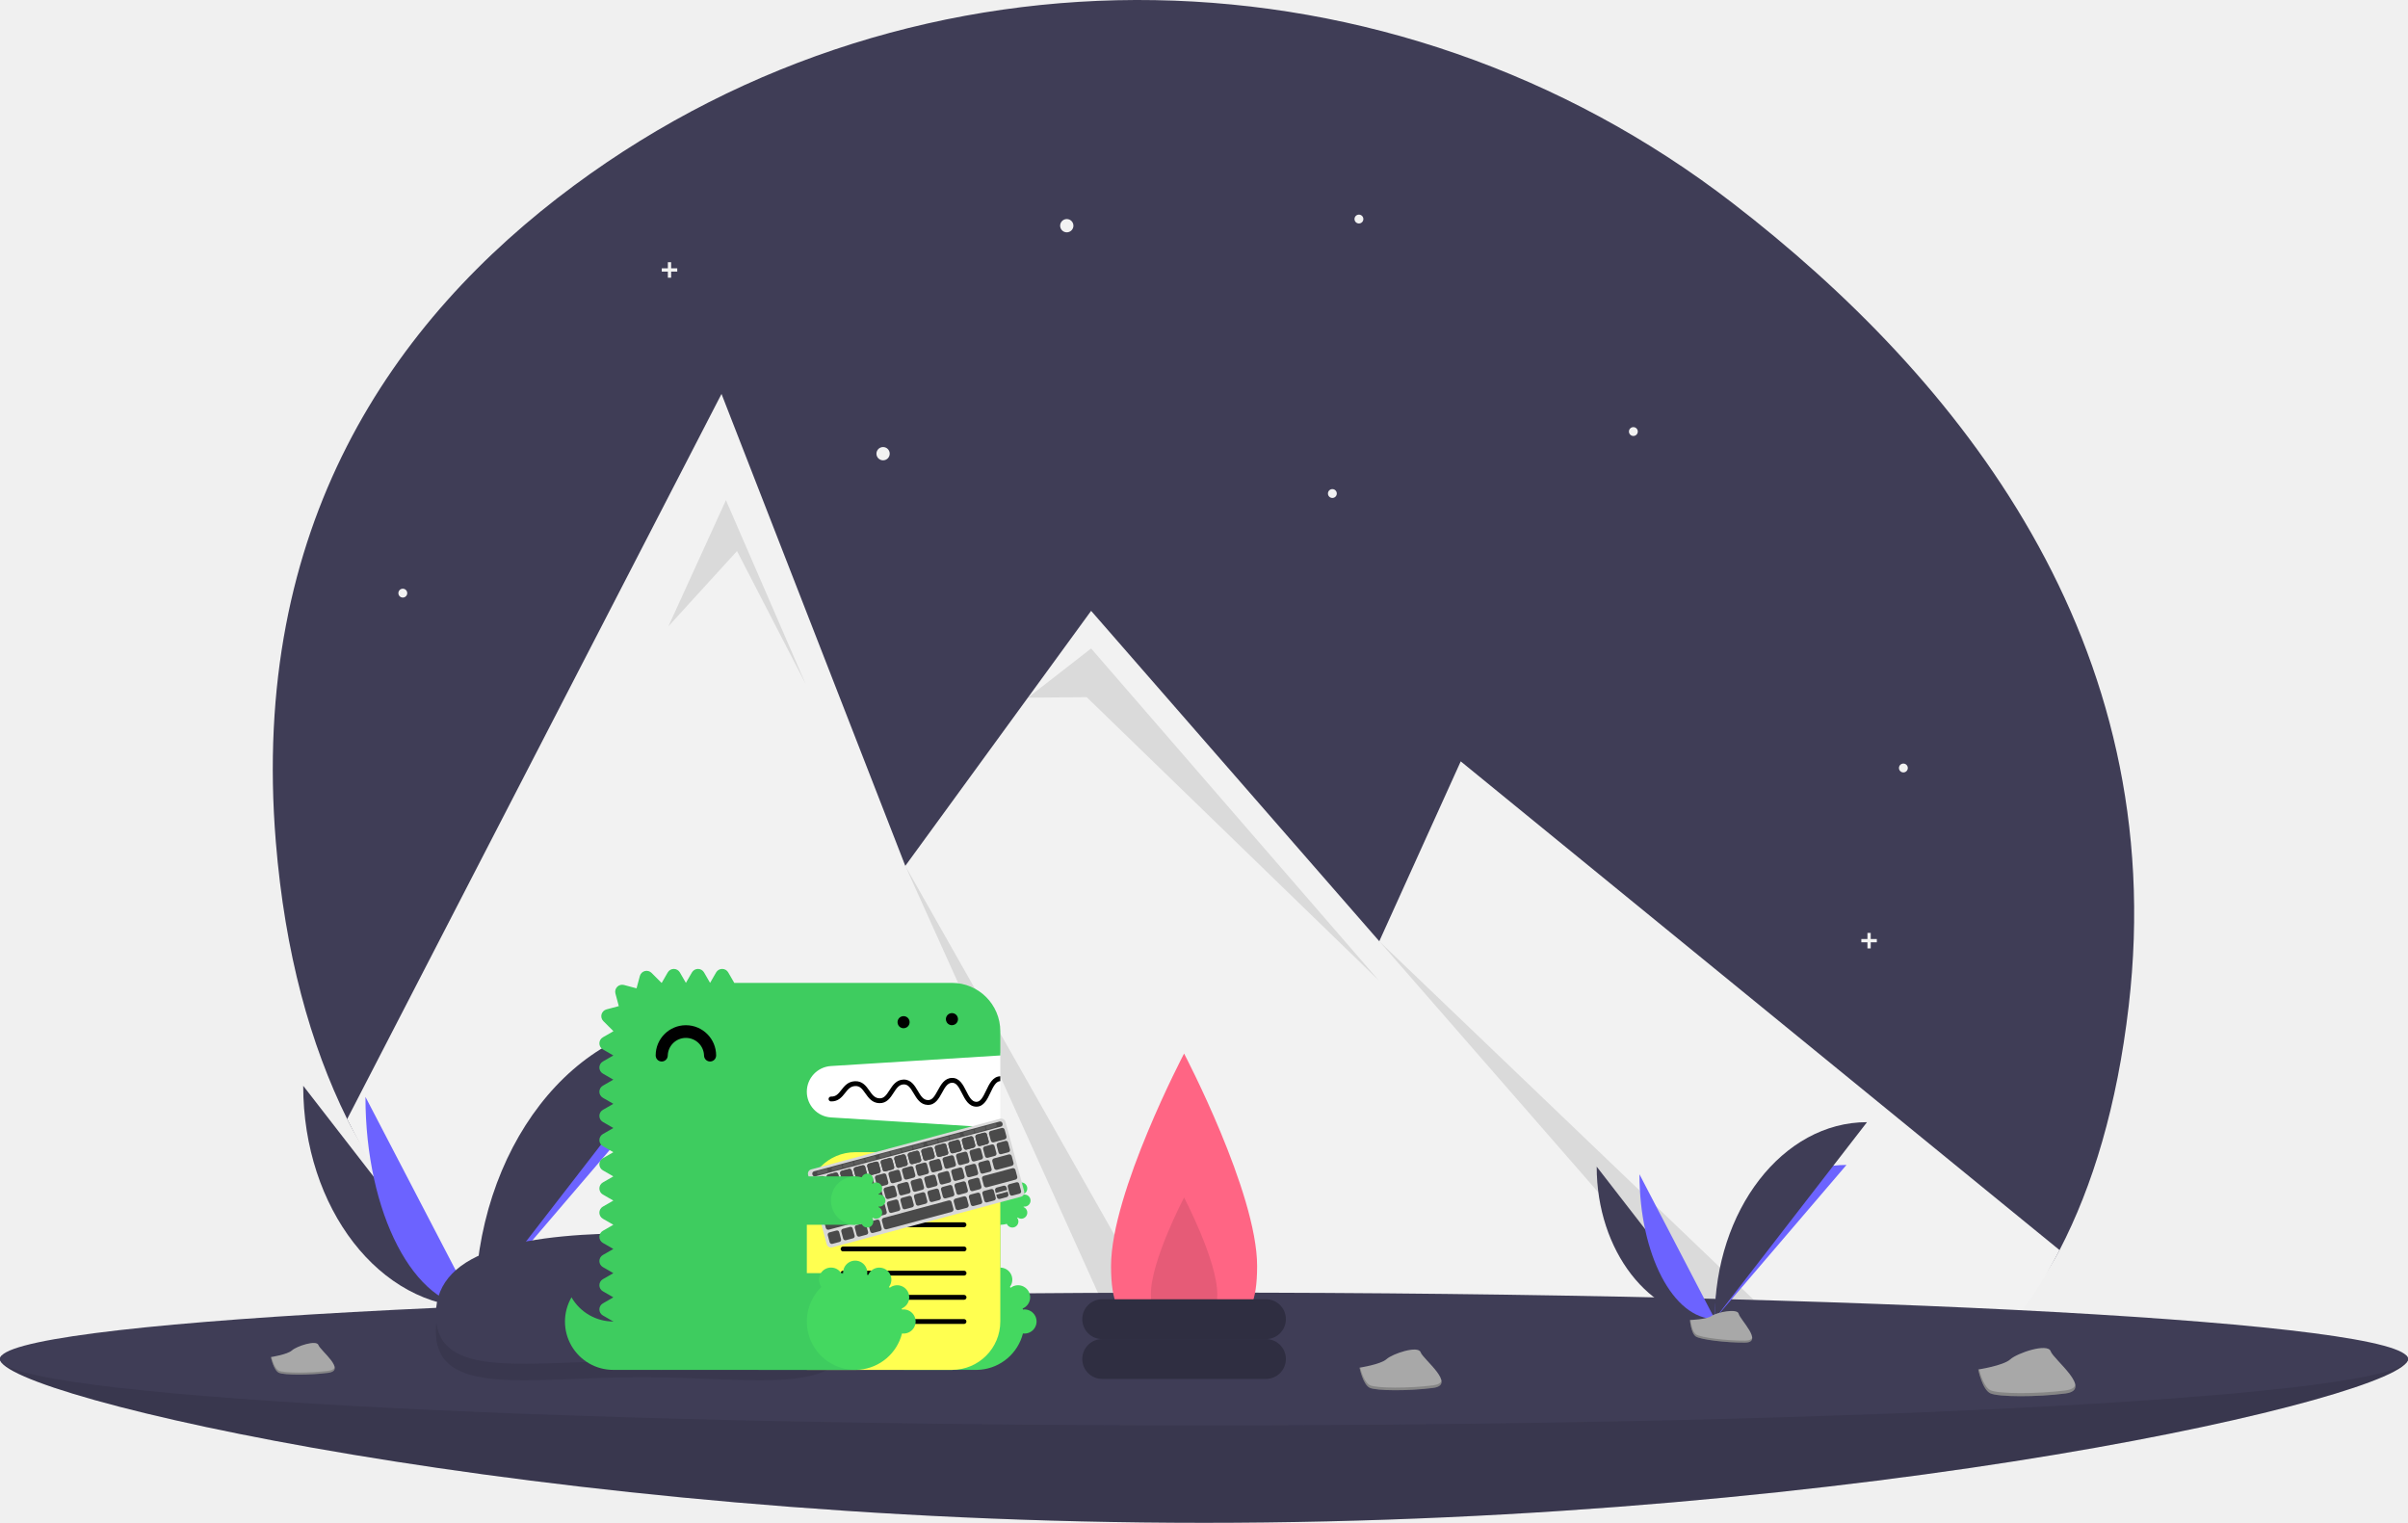
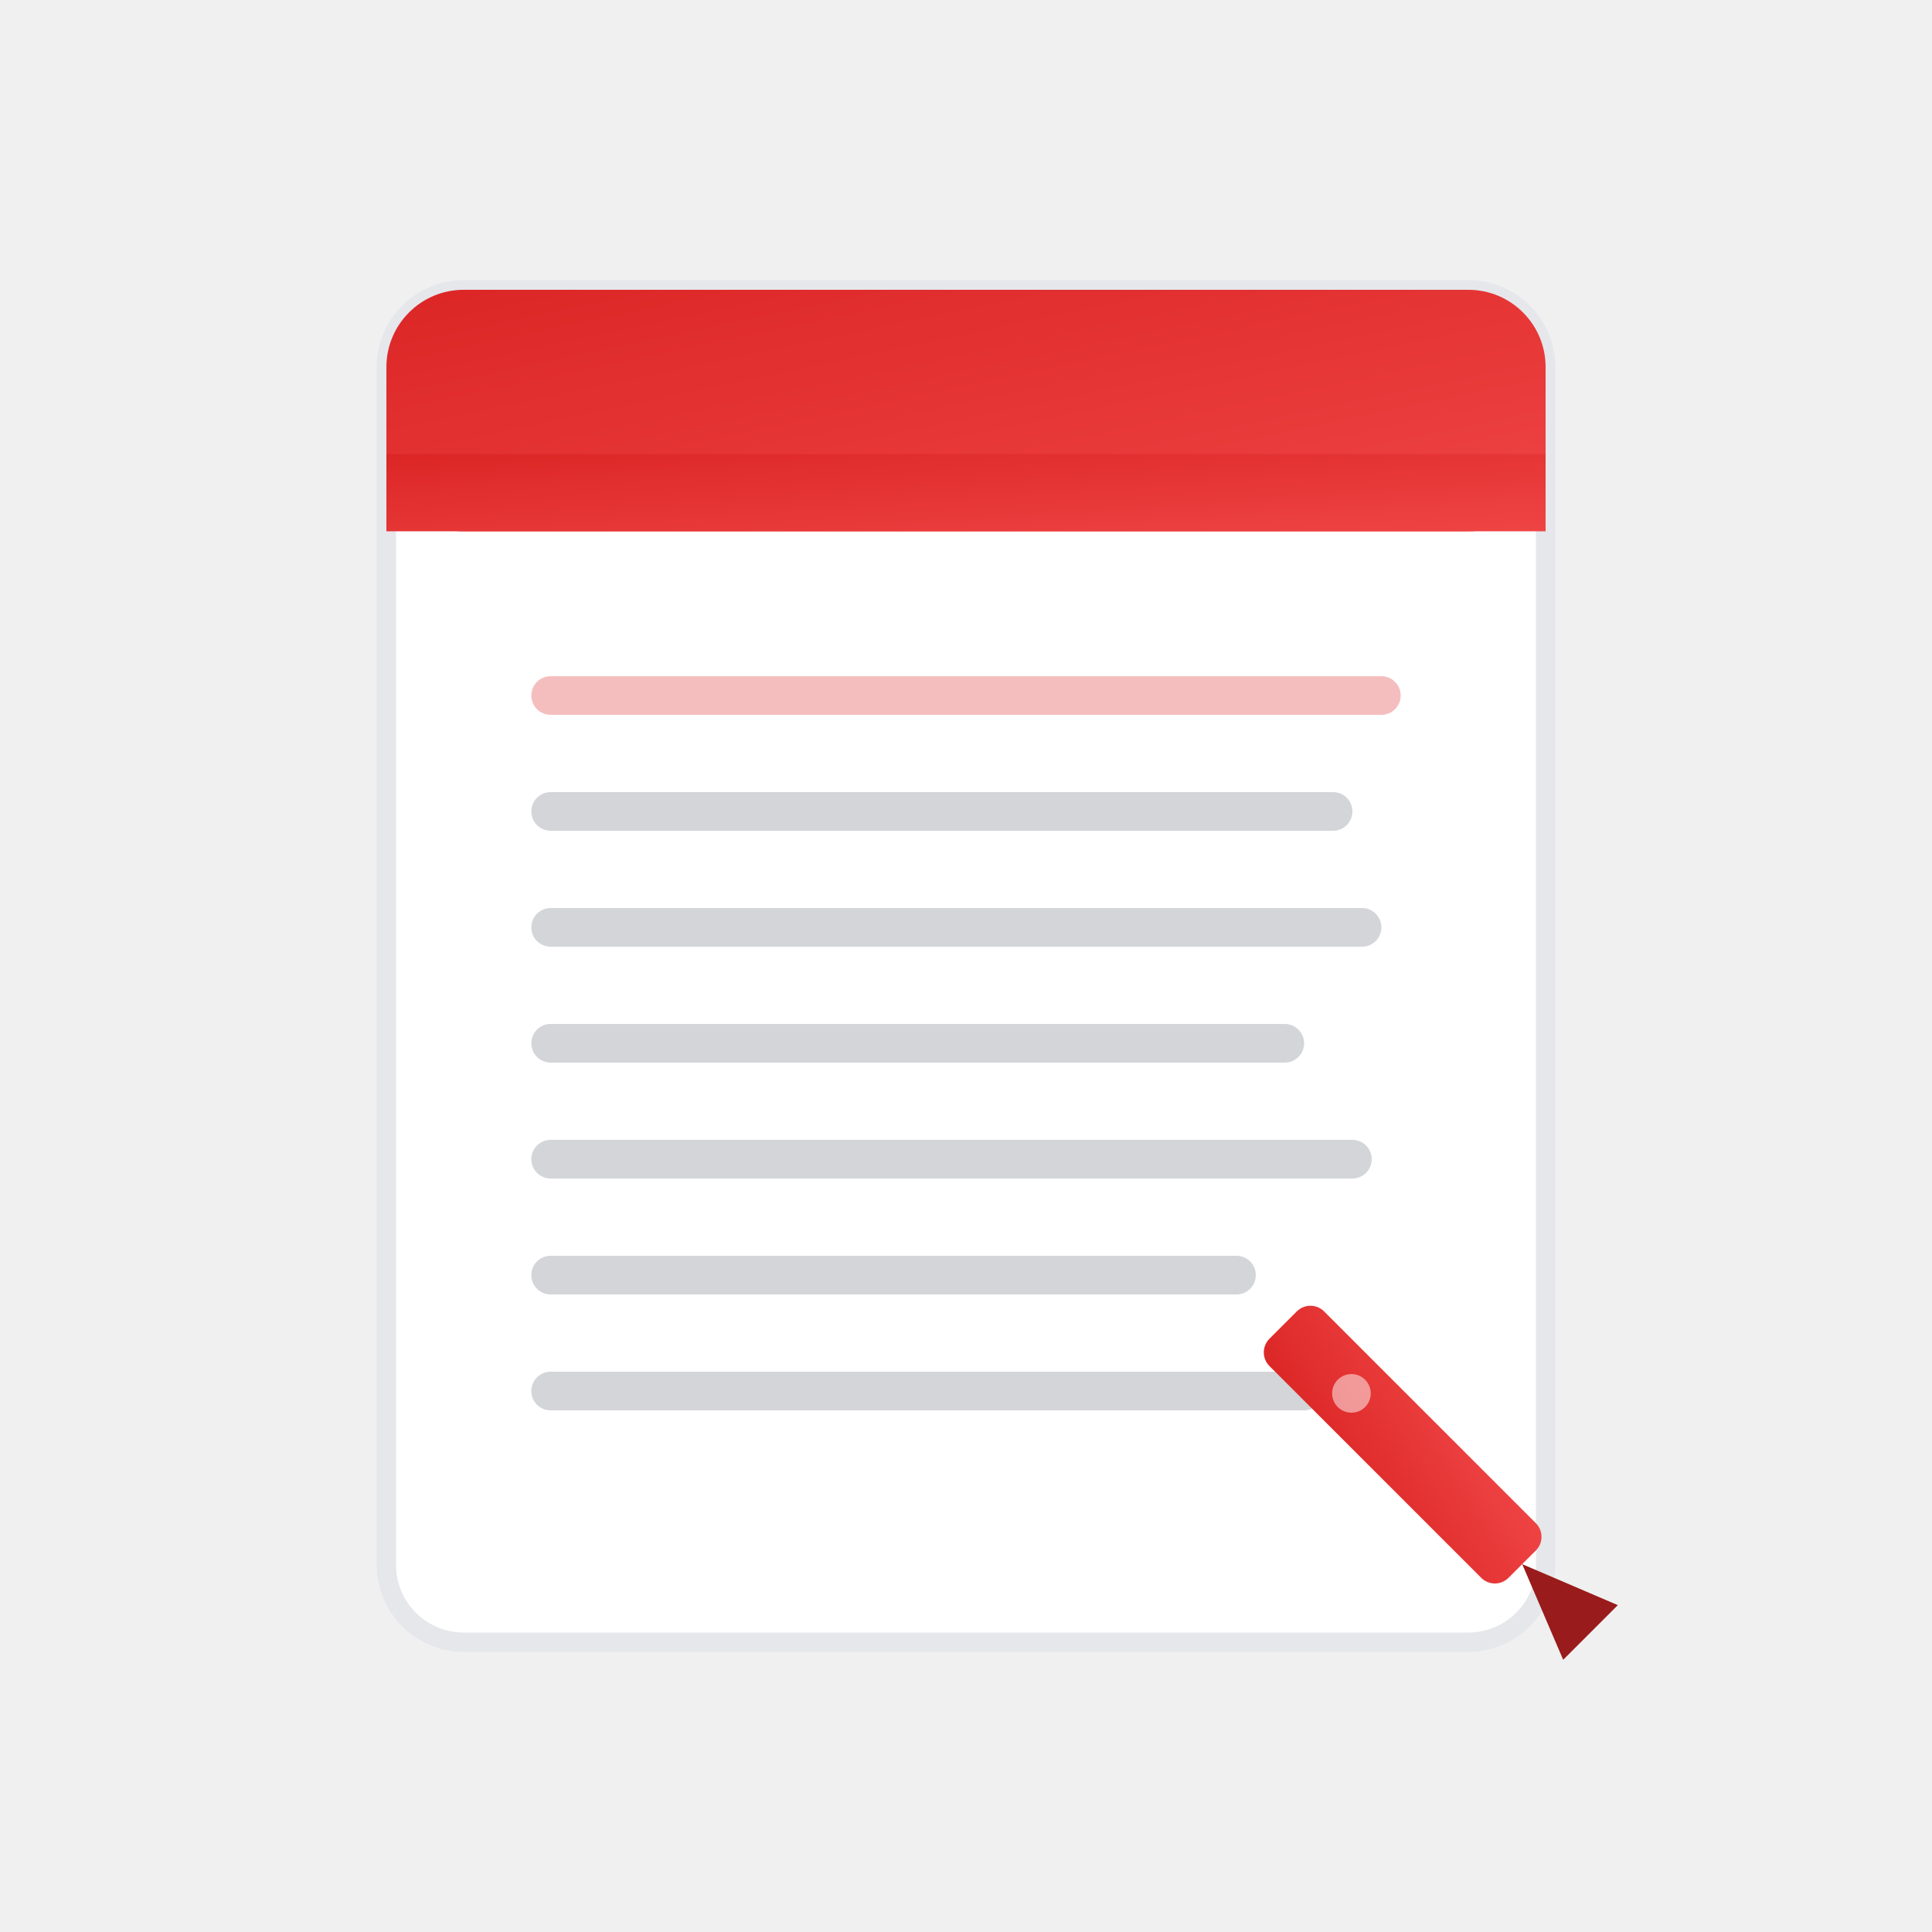
- <svg xmlns="http://www.w3.org/2000/svg" width="1088" height="687.962" viewBox="0 0 1088 687.962">
-   <g id="Group_12" data-name="Group 12" transform="translate(-57 -56)">
-     <g id="Group_11" data-name="Group 11" transform="translate(57 56)">
-       <path id="Path_83" data-name="Path 83" d="M1017.81,560.461c-5.27,45.15-16.22,81.4-31.25,110.31-20,38.52-54.21,54.04-84.77,70.28a193.275,193.275,0,0,1-27.46,11.94c-55.61,19.3-117.85,14.18-166.74,3.99a657.282,657.282,0,0,0-104.09-13.16q-14.97-.675-29.97-.67c-15.42.02-293.07,5.29-360.67-131.57-16.69-33.76-28.13-75-32.24-125.27-11.63-142.12,52.29-235.46,134.74-296.47,155.97-115.41,369.76-110.57,523.43,7.88C941.15,276.621,1036.99,396.031,1017.81,560.461Z" transform="translate(-56 -106.019)" fill="#3f3d56" />
-       <path id="Path_84" data-name="Path 84" d="M986.56,670.771c-20,38.52-47.21,64.04-77.77,80.28a193.272,193.272,0,0,1-27.46,11.94c-55.61,19.3-117.85,14.18-166.74,3.99a657.3,657.3,0,0,0-104.09-13.16q-14.97-.675-29.97-.67-23.13.03-46.25,1.72c-100.17,7.36-253.82-6.43-321.42-143.29L382,283.981,444.95,445.6l20.09,51.59,55.37-75.98L549,381.981l130.2,149.27,36.8-81.27L970.78,657.9l14.21,11.59Z" transform="translate(-56 -106.019)" fill="#f2f2f2" />
-       <path id="Path_85" data-name="Path 85" d="M302,282.962l26-57,36,83-31-60Z" opacity="0.1" />
-       <path id="Path_86" data-name="Path 86" d="M610.5,753.821q-14.97-.675-29.97-.67L465.04,497.191Z" transform="translate(-56 -106.019)" opacity="0.1" />
-       <path id="Path_87" data-name="Path 87" d="M464.411,315.191,493,292.962l130,150-132-128Z" opacity="0.1" />
-       <path id="Path_88" data-name="Path 88" d="M908.79,751.051a193.265,193.265,0,0,1-27.46,11.94L679.2,531.251Z" transform="translate(-56 -106.019)" opacity="0.1" />
-       <circle id="Ellipse_11" data-name="Ellipse 11" cx="3" cy="3" r="3" transform="translate(479 98.962)" fill="#f2f2f2" />
-       <circle id="Ellipse_12" data-name="Ellipse 12" cx="3" cy="3" r="3" transform="translate(396 201.962)" fill="#f2f2f2" />
-       <circle id="Ellipse_13" data-name="Ellipse 13" cx="2" cy="2" r="2" transform="translate(600 220.962)" fill="#f2f2f2" />
-       <circle id="Ellipse_14" data-name="Ellipse 14" cx="2" cy="2" r="2" transform="translate(180 265.962)" fill="#f2f2f2" />
-       <circle id="Ellipse_15" data-name="Ellipse 15" cx="2" cy="2" r="2" transform="translate(612 96.962)" fill="#f2f2f2" />
-       <circle id="Ellipse_16" data-name="Ellipse 16" cx="2" cy="2" r="2" transform="translate(736 192.962)" fill="#f2f2f2" />
-       <circle id="Ellipse_17" data-name="Ellipse 17" cx="2" cy="2" r="2" transform="translate(858 344.962)" fill="#f2f2f2" />
-       <path id="Path_89" data-name="Path 89" d="M306,121.222h-2.76v-2.76h-1.48v2.76H299V122.7h2.76v2.759h1.48V122.7H306Z" fill="#f2f2f2" />
-       <path id="Path_90" data-name="Path 90" d="M848,424.222h-2.76v-2.76h-1.48v2.76H841V425.7h2.76v2.759h1.48V425.7H848Z" fill="#f2f2f2" />
-       <path id="Path_91" data-name="Path 91" d="M1144,719.981c0,16.569-243.557,74-544,74s-544-57.431-544-74,243.557,14,544,14S1144,703.413,1144,719.981Z" transform="translate(-56 -106.019)" fill="#3f3d56" />
-       <path id="Path_92" data-name="Path 92" d="M1144,719.981c0,16.569-243.557,74-544,74s-544-57.431-544-74,243.557,14,544,14S1144,703.413,1144,719.981Z" transform="translate(-56 -106.019)" opacity="0.1" />
-       <ellipse id="Ellipse_18" data-name="Ellipse 18" cx="544" cy="30" rx="544" ry="30" transform="translate(0 583.962)" fill="#3f3d56" />
-       <path id="Path_93" data-name="Path 93" d="M624,677.981c0,33.137-14.775,24-33,24s-33,9.137-33-24,33-96,33-96S624,644.844,624,677.981Z" transform="translate(-56 -106.019)" fill="#ff6584" />
-       <path id="Path_94" data-name="Path 94" d="M606,690.66c0,15.062-6.716,10.909-15,10.909s-15,4.153-15-10.909,15-43.636,15-43.636S606,675.6,606,690.66Z" transform="translate(-56 -106.019)" opacity="0.1" />
-       <rect id="Rectangle_97" data-name="Rectangle 97" width="92" height="18" rx="9" transform="translate(489 604.962)" fill="#2f2e41" />
-       <rect id="Rectangle_98" data-name="Rectangle 98" width="92" height="18" rx="9" transform="translate(489 586.962)" fill="#2f2e41" />
-       <path id="Path_95" data-name="Path 95" d="M193,596.547c0,55.343,34.719,100.126,77.626,100.126" transform="translate(-56 -106.019)" fill="#3f3d56" />
-       <path id="Path_96" data-name="Path 96" d="M270.626,696.673c0-55.965,38.745-101.251,86.626-101.251" transform="translate(-56 -106.019)" fill="#6c63ff" />
-       <path id="Path_97" data-name="Path 97" d="M221.125,601.564c0,52.57,22.14,95.109,49.5,95.109" transform="translate(-56 -106.019)" fill="#6c63ff" />
-       <path id="Path_98" data-name="Path 98" d="M270.626,696.673c0-71.511,44.783-129.377,100.126-129.377" transform="translate(-56 -106.019)" fill="#3f3d56" />
-       <path id="Path_99" data-name="Path 99" d="M254.3,697.379s11.009-.339,14.326-2.7,16.934-5.183,17.757-1.395,16.544,18.844,4.115,18.945-28.879-1.936-32.19-3.953S254.3,697.379,254.3,697.379Z" transform="translate(-56 -106.019)" fill="#a8a8a8" />
-       <path id="Path_100" data-name="Path 100" d="M290.716,710.909c-12.429.1-28.879-1.936-32.19-3.953-2.522-1.536-3.527-7.048-3.863-9.591l-.368.014s.7,8.879,4.009,10.9,19.761,4.053,32.19,3.953c3.588-.029,4.827-1.305,4.759-3.2C294.755,710.174,293.386,710.887,290.716,710.909Z" transform="translate(-56 -106.019)" opacity="0.2" />
-       <path id="Path_101" data-name="Path 101" d="M777.429,633.081c0,38.029,23.857,68.8,53.341,68.8" transform="translate(-56 -106.019)" fill="#3f3d56" />
-       <path id="Path_102" data-name="Path 102" d="M830.769,701.882c0-38.456,26.623-69.575,59.525-69.575" transform="translate(-56 -106.019)" fill="#6c63ff" />
-       <path id="Path_103" data-name="Path 103" d="M796.755,636.528c0,36.124,15.213,65.354,34.014,65.354" transform="translate(-56 -106.019)" fill="#6c63ff" />
-       <path id="Path_104" data-name="Path 104" d="M830.769,701.882c0-49.139,30.773-88.9,68.8-88.9" transform="translate(-56 -106.019)" fill="#3f3d56" />
-       <path id="Path_105" data-name="Path 105" d="M819.548,702.367s7.565-.233,9.844-1.856,11.636-3.562,12.2-.958,11.368,12.949,2.828,13.018-19.844-1.33-22.119-2.716S819.548,702.367,819.548,702.367Z" transform="translate(-56 -106.019)" fill="#a8a8a8" />
-       <path id="Path_106" data-name="Path 106" d="M844.574,711.664c-8.54.069-19.844-1.33-22.119-2.716-1.733-1.056-2.423-4.843-2.654-6.59l-.253.01s.479,6.1,2.755,7.487,13.579,2.785,22.119,2.716c2.465-.02,3.317-.9,3.27-2.2C847.349,711.159,846.409,711.649,844.574,711.664Z" transform="translate(-56 -106.019)" opacity="0.2" />
-       <path id="Path_107" data-name="Path 107" d="M949.813,724.718s11.36-1.729,14.5-4.591,16.89-7.488,18.217-3.667,19.494,17.447,6.633,19.107-30.153,1.609-33.835-.065S949.813,724.718,949.813,724.718Z" transform="translate(-56 -106.019)" fill="#a8a8a8" />
-       <path id="Path_108" data-name="Path 108" d="M989.228,734.173c-12.86,1.659-30.153,1.609-33.835-.065-2.8-1.275-4.535-6.858-5.2-9.45l-.379.061s1.833,9.109,5.516,10.783,20.975,1.725,33.835.065c3.712-.479,4.836-1.956,4.529-3.906C993.319,732.907,991.991,733.817,989.228,734.173Z" transform="translate(-56 -106.019)" opacity="0.2" />
-       <path id="Path_109" data-name="Path 109" d="M670.26,723.9s9.587-1.459,12.237-3.875,14.255-6.32,15.374-3.095,16.452,14.725,5.6,16.125-25.448,1.358-28.555-.055S670.26,723.9,670.26,723.9Z" transform="translate(-56 -106.019)" fill="#a8a8a8" />
-       <path id="Path_110" data-name="Path 110" d="M703.524,731.875c-10.853,1.4-25.448,1.358-28.555-.055-2.367-1.076-3.827-5.788-4.39-7.976l-.32.051s1.547,7.687,4.655,9.1,17.7,1.456,28.555.055c3.133-.4,4.081-1.651,3.822-3.3C706.977,730.807,705.856,731.575,703.524,731.875Z" transform="translate(-56 -106.019)" opacity="0.2" />
-       <path id="Path_111" data-name="Path 111" d="M178.389,719.109s7.463-1.136,9.527-3.016,11.1-4.92,11.969-2.409,12.808,11.463,4.358,12.553-19.811,1.057-22.23-.043S178.389,719.109,178.389,719.109Z" transform="translate(-56 -106.019)" fill="#a8a8a8" />
-       <path id="Path_112" data-name="Path 112" d="M204.285,725.321c-8.449,1.09-19.811,1.057-22.23-.043-1.842-.838-2.979-4.506-3.417-6.209l-.249.04s1.2,5.984,3.624,7.085,13.781,1.133,22.23.043c2.439-.315,3.177-1.285,2.976-2.566C206.973,724.489,206.1,725.087,204.285,725.321Z" transform="translate(-56 -106.019)" opacity="0.2" />
-       <path id="Path_113" data-name="Path 113" d="M439.7,707.337c0,30.22-42.124,20.873-93.7,20.873s-93.074,9.347-93.074-20.873,42.118-36.793,93.694-36.793S439.7,677.117,439.7,707.337Z" transform="translate(-56 -106.019)" opacity="0.1" />
-       <path id="Path_114" data-name="Path 114" d="M439.7,699.9c0,30.22-42.124,20.873-93.7,20.873s-93.074,9.347-93.074-20.873S295.04,663.1,346.616,663.1,439.7,669.676,439.7,699.9Z" transform="translate(-56 -106.019)" fill="#3f3d56" />
-     </g>
-     <g id="docusaurus_keytar" transform="translate(312.271 493.733)">
-       <path id="Path_40" data-name="Path 40" d="M99,52h91.791V89.153H99Z" transform="translate(5.904 -14.001)" fill="#fff" fill-rule="evenodd" />
-       <path id="Path_41" data-name="Path 41" d="M24.855,163.927A21.828,21.828,0,0,1,5.947,153a21.829,21.829,0,0,0,18.908,32.782H46.71V163.927Z" transform="translate(-3 -4.634)" fill="#3ecc5f" fill-rule="evenodd" />
-       <path id="Path_42" data-name="Path 42" d="M121.861,61.1l76.514-4.782V45.39A21.854,21.854,0,0,0,176.52,23.535H78.173L75.441,18.8a3.154,3.154,0,0,0-5.464,0l-2.732,4.732L64.513,18.8a3.154,3.154,0,0,0-5.464,0l-2.732,4.732L53.586,18.8a3.154,3.154,0,0,0-5.464,0L45.39,23.535c-.024,0-.046,0-.071,0l-4.526-4.525a3.153,3.153,0,0,0-5.276,1.414l-1.5,5.577-5.674-1.521a3.154,3.154,0,0,0-3.863,3.864L26,34.023l-5.575,1.494a3.155,3.155,0,0,0-1.416,5.278l4.526,4.526c0,.023,0,.046,0,.07L18.8,48.122a3.154,3.154,0,0,0,0,5.464l4.732,2.732L18.8,59.05a3.154,3.154,0,0,0,0,5.464l4.732,2.732L18.8,69.977a3.154,3.154,0,0,0,0,5.464l4.732,2.732L18.8,80.9a3.154,3.154,0,0,0,0,5.464L23.535,89.1,18.8,91.832a3.154,3.154,0,0,0,0,5.464l4.732,2.732L18.8,102.76a3.154,3.154,0,0,0,0,5.464l4.732,2.732L18.8,113.687a3.154,3.154,0,0,0,0,5.464l4.732,2.732L18.8,124.615a3.154,3.154,0,0,0,0,5.464l4.732,2.732L18.8,135.542a3.154,3.154,0,0,0,0,5.464l4.732,2.732L18.8,146.469a3.154,3.154,0,0,0,0,5.464l4.732,2.732L18.8,157.4a3.154,3.154,0,0,0,0,5.464l4.732,2.732L18.8,168.324a3.154,3.154,0,0,0,0,5.464l4.732,2.732A21.854,21.854,0,0,0,45.39,198.375H176.52a21.854,21.854,0,0,0,21.855-21.855V89.1l-76.514-4.782a11.632,11.632,0,0,1,0-23.219" transform="translate(-1.681 -17.226)" fill="#3ecc5f" fill-rule="evenodd" />
-       <path id="Path_43" data-name="Path 43" d="M143,186.71h32.782V143H143Z" transform="translate(9.984 -5.561)" fill="#3ecc5f" fill-rule="evenodd" />
-       <path id="Path_44" data-name="Path 44" d="M196.71,159.855a5.438,5.438,0,0,0-.7.07c-.042-.164-.081-.329-.127-.493a5.457,5.457,0,1,0-5.4-9.372q-.181-.185-.366-.367a5.454,5.454,0,1,0-9.384-5.4c-.162-.046-.325-.084-.486-.126a5.467,5.467,0,1,0-10.788,0c-.162.042-.325.08-.486.126a5.457,5.457,0,1,0-9.384,5.4,21.843,21.843,0,1,0,36.421,21.02,5.452,5.452,0,1,0,.7-10.858" transform="translate(10.912 -6.025)" fill="#44d860" fill-rule="evenodd" />
-       <path id="Path_45" data-name="Path 45" d="M153,124.855h32.782V103H153Z" transform="translate(10.912 -9.271)" fill="#3ecc5f" fill-rule="evenodd" />
-       <path id="Path_46" data-name="Path 46" d="M194.855,116.765a2.732,2.732,0,1,0,0-5.464,2.811,2.811,0,0,0-.349.035c-.022-.082-.04-.164-.063-.246a2.733,2.733,0,0,0-1.052-5.253,2.7,2.7,0,0,0-1.648.566q-.09-.093-.184-.184a2.7,2.7,0,0,0,.553-1.633,2.732,2.732,0,0,0-5.245-1.07,10.928,10.928,0,1,0,0,21.031,2.732,2.732,0,0,0,5.245-1.07,2.7,2.7,0,0,0-.553-1.633q.093-.09.184-.184a2.7,2.7,0,0,0,1.648.566,2.732,2.732,0,0,0,1.052-5.253c.023-.081.042-.164.063-.246a2.814,2.814,0,0,0,.349.035" transform="translate(12.767 -9.377)" fill="#44d860" fill-rule="evenodd" />
-       <path id="Path_47" data-name="Path 47" d="M65.087,56.891a2.732,2.732,0,0,1-2.732-2.732,8.2,8.2,0,0,0-16.391,0,2.732,2.732,0,0,1-5.464,0,13.659,13.659,0,0,1,27.319,0,2.732,2.732,0,0,1-2.732,2.732" transform="translate(0.478 -15.068)" fill-rule="evenodd" />
-       <path id="Path_48" data-name="Path 48" d="M103,191.347h65.565a21.854,21.854,0,0,0,21.855-21.855V93H124.855A21.854,21.854,0,0,0,103,114.855Z" transform="translate(6.275 -10.199)" fill="#ffff50" fill-rule="evenodd" />
-       <path id="Path_49" data-name="Path 49" d="M173.216,129.787H118.535a1.093,1.093,0,1,1,0-2.185h54.681a1.093,1.093,0,0,1,0,2.185m0,21.855H118.535a1.093,1.093,0,1,1,0-2.186h54.681a1.093,1.093,0,0,1,0,2.186m0,21.855H118.535a1.093,1.093,0,1,1,0-2.185h54.681a1.093,1.093,0,0,1,0,2.185m0-54.434H118.535a1.093,1.093,0,1,1,0-2.185h54.681a1.093,1.093,0,0,1,0,2.185m0,21.652H118.535a1.093,1.093,0,1,1,0-2.186h54.681a1.093,1.093,0,0,1,0,2.186m0,21.855H118.535a1.093,1.093,0,1,1,0-2.186h54.681a1.093,1.093,0,0,1,0,2.186M189.585,61.611c-.013,0-.024-.007-.037-.005-3.377.115-4.974,3.492-6.384,6.472-1.471,3.114-2.608,5.139-4.473,5.078-2.064-.074-3.244-2.406-4.494-4.874-1.436-2.835-3.075-6.049-6.516-5.929-3.329.114-4.932,3.053-6.346,5.646-1.5,2.762-2.529,4.442-4.5,4.364-2.106-.076-3.225-1.972-4.52-4.167-1.444-2.443-3.112-5.191-6.487-5.1-3.272.113-4.879,2.606-6.3,4.808-1.5,2.328-2.552,3.746-4.551,3.662-2.156-.076-3.27-1.65-4.558-3.472-1.447-2.047-3.077-4.363-6.442-4.251-3.2.109-4.807,2.153-6.224,3.954-1.346,1.709-2.4,3.062-4.621,2.977a1.093,1.093,0,0,0-.079,2.186c3.3.11,4.967-1.967,6.417-3.81,1.286-1.635,2.4-3.045,4.582-3.12,2.1-.09,3.091,1.218,4.584,3.327,1.417,2,3.026,4.277,6.263,4.394,3.391.114,5.022-2.42,6.467-4.663,1.292-2,2.406-3.734,4.535-3.807,1.959-.073,3.026,1.475,4.529,4.022,1.417,2.4,3.023,5.121,6.324,5.241,3.415.118,5.064-2.863,6.5-5.5,1.245-2.282,2.419-4.437,4.5-4.509,1.959-.046,2.981,1.743,4.492,4.732,1.412,2.79,3.013,5.95,6.365,6.071l.185,0c3.348,0,4.937-3.36,6.343-6.331,1.245-2.634,2.423-5.114,4.444-5.216Z" transform="translate(7.109 -13.11)" fill-rule="evenodd" />
-       <path id="Path_50" data-name="Path 50" d="M83,186.71h43.71V143H83Z" transform="translate(4.42 -5.561)" fill="#3ecc5f" fill-rule="evenodd" />
-       <g id="Group_8" data-name="Group 8" transform="matrix(0.966, -0.259, 0.259, 0.966, 109.327, 91.085)">
-         <rect id="Rectangle_3" data-name="Rectangle 3" width="92.361" height="36.462" rx="2" transform="translate(0 0)" fill="#d8d8d8" />
-         <g id="Group_2" data-name="Group 2" transform="translate(1.531 23.03)">
-           <rect id="Rectangle_4" data-name="Rectangle 4" width="5.336" height="5.336" rx="1" transform="translate(16.797 0)" fill="#4a4a4a" />
-           <rect id="Rectangle_5" data-name="Rectangle 5" width="5.336" height="5.336" rx="1" transform="translate(23.12 0)" fill="#4a4a4a" />
-           <rect id="Rectangle_6" data-name="Rectangle 6" width="5.336" height="5.336" rx="1" transform="translate(29.444 0)" fill="#4a4a4a" />
-           <rect id="Rectangle_7" data-name="Rectangle 7" width="5.336" height="5.336" rx="1" transform="translate(35.768 0)" fill="#4a4a4a" />
-           <rect id="Rectangle_8" data-name="Rectangle 8" width="5.336" height="5.336" rx="1" transform="translate(42.091 0)" fill="#4a4a4a" />
-           <rect id="Rectangle_9" data-name="Rectangle 9" width="5.336" height="5.336" rx="1" transform="translate(48.415 0)" fill="#4a4a4a" />
-           <rect id="Rectangle_10" data-name="Rectangle 10" width="5.336" height="5.336" rx="1" transform="translate(54.739 0)" fill="#4a4a4a" />
-           <rect id="Rectangle_11" data-name="Rectangle 11" width="5.336" height="5.336" rx="1" transform="translate(61.063 0)" fill="#4a4a4a" />
-           <rect id="Rectangle_12" data-name="Rectangle 12" width="5.336" height="5.336" rx="1" transform="translate(67.386 0)" fill="#4a4a4a" />
-           <path id="Path_51" data-name="Path 51" d="M1.093,0H14.518a1.093,1.093,0,0,1,1.093,1.093V4.243a1.093,1.093,0,0,1-1.093,1.093H1.093A1.093,1.093,0,0,1,0,4.243V1.093A1.093,1.093,0,0,1,1.093,0ZM75,0H88.426a1.093,1.093,0,0,1,1.093,1.093V4.243a1.093,1.093,0,0,1-1.093,1.093H75a1.093,1.093,0,0,1-1.093-1.093V1.093A1.093,1.093,0,0,1,75,0Z" transform="translate(0 0)" fill="#4a4a4a" fill-rule="evenodd" />
-         </g>
-         <g id="Group_3" data-name="Group 3" transform="translate(1.531 10.261)">
-           <path id="Path_52" data-name="Path 52" d="M1.093,0H6.218A1.093,1.093,0,0,1,7.31,1.093V4.242A1.093,1.093,0,0,1,6.218,5.335H1.093A1.093,1.093,0,0,1,0,4.242V1.093A1.093,1.093,0,0,1,1.093,0Z" transform="translate(0 0)" fill="#4a4a4a" fill-rule="evenodd" />
-           <rect id="Rectangle_13" data-name="Rectangle 13" width="5.336" height="5.336" rx="1" transform="translate(8.299 0)" fill="#4a4a4a" />
-           <rect id="Rectangle_14" data-name="Rectangle 14" width="5.336" height="5.336" rx="1" transform="translate(14.623 0)" fill="#4a4a4a" />
-           <rect id="Rectangle_15" data-name="Rectangle 15" width="5.336" height="5.336" rx="1" transform="translate(20.947 0)" fill="#4a4a4a" />
-           <rect id="Rectangle_16" data-name="Rectangle 16" width="5.336" height="5.336" rx="1" transform="translate(27.271 0)" fill="#4a4a4a" />
-           <rect id="Rectangle_17" data-name="Rectangle 17" width="5.336" height="5.336" rx="1" transform="translate(33.594 0)" fill="#4a4a4a" />
-           <rect id="Rectangle_18" data-name="Rectangle 18" width="5.336" height="5.336" rx="1" transform="translate(39.918 0)" fill="#4a4a4a" />
-           <rect id="Rectangle_19" data-name="Rectangle 19" width="5.336" height="5.336" rx="1" transform="translate(46.242 0)" fill="#4a4a4a" />
-           <rect id="Rectangle_20" data-name="Rectangle 20" width="5.336" height="5.336" rx="1" transform="translate(52.565 0)" fill="#4a4a4a" />
-           <rect id="Rectangle_21" data-name="Rectangle 21" width="5.336" height="5.336" rx="1" transform="translate(58.888 0)" fill="#4a4a4a" />
-           <rect id="Rectangle_22" data-name="Rectangle 22" width="5.336" height="5.336" rx="1" transform="translate(65.212 0)" fill="#4a4a4a" />
-           <rect id="Rectangle_23" data-name="Rectangle 23" width="5.336" height="5.336" rx="1" transform="translate(71.536 0)" fill="#4a4a4a" />
-           <rect id="Rectangle_24" data-name="Rectangle 24" width="5.336" height="5.336" rx="1" transform="translate(77.859 0)" fill="#4a4a4a" />
-           <rect id="Rectangle_25" data-name="Rectangle 25" width="5.336" height="5.336" rx="1" transform="translate(84.183 0)" fill="#4a4a4a" />
-         </g>
-         <g id="Group_4" data-name="Group 4" transform="translate(91.05 9.546) rotate(180)">
-           <path id="Path_53" data-name="Path 53" d="M1.093,0H6.219A1.093,1.093,0,0,1,7.312,1.093v3.15A1.093,1.093,0,0,1,6.219,5.336H1.093A1.093,1.093,0,0,1,0,4.243V1.093A1.093,1.093,0,0,1,1.093,0Z" transform="translate(0 0)" fill="#4a4a4a" fill-rule="evenodd" />
-           <rect id="Rectangle_26" data-name="Rectangle 26" width="5.336" height="5.336" rx="1" transform="translate(8.299 0)" fill="#4a4a4a" />
-           <rect id="Rectangle_27" data-name="Rectangle 27" width="5.336" height="5.336" rx="1" transform="translate(14.623 0)" fill="#4a4a4a" />
-           <rect id="Rectangle_28" data-name="Rectangle 28" width="5.336" height="5.336" rx="1" transform="translate(20.947 0)" fill="#4a4a4a" />
-           <rect id="Rectangle_29" data-name="Rectangle 29" width="5.336" height="5.336" rx="1" transform="translate(27.271 0)" fill="#4a4a4a" />
-           <rect id="Rectangle_30" data-name="Rectangle 30" width="5.336" height="5.336" rx="1" transform="translate(33.594 0)" fill="#4a4a4a" />
-           <rect id="Rectangle_31" data-name="Rectangle 31" width="5.336" height="5.336" rx="1" transform="translate(39.918 0)" fill="#4a4a4a" />
-           <rect id="Rectangle_32" data-name="Rectangle 32" width="5.336" height="5.336" rx="1" transform="translate(46.242 0)" fill="#4a4a4a" />
-           <rect id="Rectangle_33" data-name="Rectangle 33" width="5.336" height="5.336" rx="1" transform="translate(52.565 0)" fill="#4a4a4a" />
-           <rect id="Rectangle_34" data-name="Rectangle 34" width="5.336" height="5.336" rx="1" transform="translate(58.889 0)" fill="#4a4a4a" />
-           <rect id="Rectangle_35" data-name="Rectangle 35" width="5.336" height="5.336" rx="1" transform="translate(65.213 0)" fill="#4a4a4a" />
-           <rect id="Rectangle_36" data-name="Rectangle 36" width="5.336" height="5.336" rx="1" transform="translate(71.537 0)" fill="#4a4a4a" />
-           <rect id="Rectangle_37" data-name="Rectangle 37" width="5.336" height="5.336" rx="1" transform="translate(77.86 0)" fill="#4a4a4a" />
-           <rect id="Rectangle_38" data-name="Rectangle 38" width="5.336" height="5.336" rx="1" transform="translate(84.183 0)" fill="#4a4a4a" />
-           <rect id="Rectangle_39" data-name="Rectangle 39" width="5.336" height="5.336" rx="1" transform="translate(8.299 0)" fill="#4a4a4a" />
-           <rect id="Rectangle_40" data-name="Rectangle 40" width="5.336" height="5.336" rx="1" transform="translate(14.623 0)" fill="#4a4a4a" />
-           <rect id="Rectangle_41" data-name="Rectangle 41" width="5.336" height="5.336" rx="1" transform="translate(20.947 0)" fill="#4a4a4a" />
-           <rect id="Rectangle_42" data-name="Rectangle 42" width="5.336" height="5.336" rx="1" transform="translate(27.271 0)" fill="#4a4a4a" />
-           <rect id="Rectangle_43" data-name="Rectangle 43" width="5.336" height="5.336" rx="1" transform="translate(33.594 0)" fill="#4a4a4a" />
-           <rect id="Rectangle_44" data-name="Rectangle 44" width="5.336" height="5.336" rx="1" transform="translate(39.918 0)" fill="#4a4a4a" />
-           <rect id="Rectangle_45" data-name="Rectangle 45" width="5.336" height="5.336" rx="1" transform="translate(46.242 0)" fill="#4a4a4a" />
-           <rect id="Rectangle_46" data-name="Rectangle 46" width="5.336" height="5.336" rx="1" transform="translate(52.565 0)" fill="#4a4a4a" />
-           <rect id="Rectangle_47" data-name="Rectangle 47" width="5.336" height="5.336" rx="1" transform="translate(58.889 0)" fill="#4a4a4a" />
-           <rect id="Rectangle_48" data-name="Rectangle 48" width="5.336" height="5.336" rx="1" transform="translate(65.213 0)" fill="#4a4a4a" />
-           <rect id="Rectangle_49" data-name="Rectangle 49" width="5.336" height="5.336" rx="1" transform="translate(71.537 0)" fill="#4a4a4a" />
-           <rect id="Rectangle_50" data-name="Rectangle 50" width="5.336" height="5.336" rx="1" transform="translate(77.86 0)" fill="#4a4a4a" />
-           <rect id="Rectangle_51" data-name="Rectangle 51" width="5.336" height="5.336" rx="1" transform="translate(84.183 0)" fill="#4a4a4a" />
-         </g>
-         <g id="Group_6" data-name="Group 6" transform="translate(1.531 16.584)">
-           <path id="Path_54" data-name="Path 54" d="M1.093,0h7.3A1.093,1.093,0,0,1,9.485,1.093v3.15A1.093,1.093,0,0,1,8.392,5.336h-7.3A1.093,1.093,0,0,1,0,4.243V1.094A1.093,1.093,0,0,1,1.093,0Z" transform="translate(0 0)" fill="#4a4a4a" fill-rule="evenodd" />
-           <g id="Group_5" data-name="Group 5" transform="translate(10.671 0)">
-             <rect id="Rectangle_52" data-name="Rectangle 52" width="5.336" height="5.336" rx="1" fill="#4a4a4a" />
-             <rect id="Rectangle_53" data-name="Rectangle 53" width="5.336" height="5.336" rx="1" transform="translate(6.324 0)" fill="#4a4a4a" />
-             <rect id="Rectangle_54" data-name="Rectangle 54" width="5.336" height="5.336" rx="1" transform="translate(12.647 0)" fill="#4a4a4a" />
-             <rect id="Rectangle_55" data-name="Rectangle 55" width="5.336" height="5.336" rx="1" transform="translate(18.971 0)" fill="#4a4a4a" />
-             <rect id="Rectangle_56" data-name="Rectangle 56" width="5.336" height="5.336" rx="1" transform="translate(25.295 0)" fill="#4a4a4a" />
-             <rect id="Rectangle_57" data-name="Rectangle 57" width="5.336" height="5.336" rx="1" transform="translate(31.619 0)" fill="#4a4a4a" />
-             <rect id="Rectangle_58" data-name="Rectangle 58" width="5.336" height="5.336" rx="1" transform="translate(37.942 0)" fill="#4a4a4a" />
-             <rect id="Rectangle_59" data-name="Rectangle 59" width="5.336" height="5.336" rx="1" transform="translate(44.265 0)" fill="#4a4a4a" />
-             <rect id="Rectangle_60" data-name="Rectangle 60" width="5.336" height="5.336" rx="1" transform="translate(50.589 0)" fill="#4a4a4a" />
-             <rect id="Rectangle_61" data-name="Rectangle 61" width="5.336" height="5.336" rx="1" transform="translate(56.912 0)" fill="#4a4a4a" />
-             <rect id="Rectangle_62" data-name="Rectangle 62" width="5.336" height="5.336" rx="1" transform="translate(63.236 0)" fill="#4a4a4a" />
-           </g>
-           <path id="Path_55" data-name="Path 55" d="M1.094,0H8A1.093,1.093,0,0,1,9.091,1.093v3.15A1.093,1.093,0,0,1,8,5.336H1.093A1.093,1.093,0,0,1,0,4.243V1.094A1.093,1.093,0,0,1,1.093,0Z" transform="translate(80.428 0)" fill="#4a4a4a" fill-rule="evenodd" />
-         </g>
-         <g id="Group_7" data-name="Group 7" transform="translate(1.531 29.627)">
-           <rect id="Rectangle_63" data-name="Rectangle 63" width="5.336" height="5.336" rx="1" transform="translate(0 0)" fill="#4a4a4a" />
-           <rect id="Rectangle_64" data-name="Rectangle 64" width="5.336" height="5.336" rx="1" transform="translate(6.324 0)" fill="#4a4a4a" />
-           <rect id="Rectangle_65" data-name="Rectangle 65" width="5.336" height="5.336" rx="1" transform="translate(12.647 0)" fill="#4a4a4a" />
-           <rect id="Rectangle_66" data-name="Rectangle 66" width="5.336" height="5.336" rx="1" transform="translate(18.971 0)" fill="#4a4a4a" />
-           <path id="Path_56" data-name="Path 56" d="M1.093,0H31.515a1.093,1.093,0,0,1,1.093,1.093V4.244a1.093,1.093,0,0,1-1.093,1.093H1.093A1.093,1.093,0,0,1,0,4.244V1.093A1.093,1.093,0,0,1,1.093,0ZM34.687,0h3.942a1.093,1.093,0,0,1,1.093,1.093V4.244a1.093,1.093,0,0,1-1.093,1.093H34.687a1.093,1.093,0,0,1-1.093-1.093V1.093A1.093,1.093,0,0,1,34.687,0Z" transform="translate(25.294 0)" fill="#4a4a4a" fill-rule="evenodd" />
-           <rect id="Rectangle_67" data-name="Rectangle 67" width="5.336" height="5.336" rx="1" transform="translate(66.003 0)" fill="#4a4a4a" />
-           <rect id="Rectangle_68" data-name="Rectangle 68" width="5.336" height="5.336" rx="1" transform="translate(72.327 0)" fill="#4a4a4a" />
-           <rect id="Rectangle_69" data-name="Rectangle 69" width="5.336" height="5.336" rx="1" transform="translate(84.183 0)" fill="#4a4a4a" />
-           <path id="Path_57" data-name="Path 57" d="M5.336,0V1.18A1.093,1.093,0,0,1,4.243,2.273H1.093A1.093,1.093,0,0,1,0,1.18V0Z" transform="translate(83.59 2.273) rotate(180)" fill="#4a4a4a" />
-           <path id="Path_58" data-name="Path 58" d="M5.336,0V1.18A1.093,1.093,0,0,1,4.243,2.273H1.093A1.093,1.093,0,0,1,0,1.18V0Z" transform="translate(78.255 3.063)" fill="#4a4a4a" />
-         </g>
-         <rect id="Rectangle_70" data-name="Rectangle 70" width="88.927" height="2.371" rx="1.085" transform="translate(1.925 1.17)" fill="#4a4a4a" />
-         <rect id="Rectangle_71" data-name="Rectangle 71" width="4.986" height="1.581" rx="0.723" transform="translate(4.1 1.566)" fill="#d8d8d8" opacity="0.136" />
-         <rect id="Rectangle_72" data-name="Rectangle 72" width="4.986" height="1.581" rx="0.723" transform="translate(10.923 1.566)" fill="#d8d8d8" opacity="0.136" />
-         <rect id="Rectangle_73" data-name="Rectangle 73" width="4.986" height="1.581" rx="0.723" transform="translate(16.173 1.566)" fill="#d8d8d8" opacity="0.136" />
-         <rect id="Rectangle_74" data-name="Rectangle 74" width="4.986" height="1.581" rx="0.723" transform="translate(21.421 1.566)" fill="#d8d8d8" opacity="0.136" />
-         <rect id="Rectangle_75" data-name="Rectangle 75" width="4.986" height="1.581" rx="0.723" transform="translate(26.671 1.566)" fill="#d8d8d8" opacity="0.136" />
-         <rect id="Rectangle_76" data-name="Rectangle 76" width="4.986" height="1.581" rx="0.723" transform="translate(33.232 1.566)" fill="#d8d8d8" opacity="0.136" />
-         <rect id="Rectangle_77" data-name="Rectangle 77" width="4.986" height="1.581" rx="0.723" transform="translate(38.48 1.566)" fill="#d8d8d8" opacity="0.136" />
-         <rect id="Rectangle_78" data-name="Rectangle 78" width="4.986" height="1.581" rx="0.723" transform="translate(43.73 1.566)" fill="#d8d8d8" opacity="0.136" />
-         <rect id="Rectangle_79" data-name="Rectangle 79" width="4.986" height="1.581" rx="0.723" transform="translate(48.978 1.566)" fill="#d8d8d8" opacity="0.136" />
-         <rect id="Rectangle_80" data-name="Rectangle 80" width="4.986" height="1.581" rx="0.723" transform="translate(55.54 1.566)" fill="#d8d8d8" opacity="0.136" />
-         <rect id="Rectangle_81" data-name="Rectangle 81" width="4.986" height="1.581" rx="0.723" transform="translate(60.788 1.566)" fill="#d8d8d8" opacity="0.136" />
-         <rect id="Rectangle_82" data-name="Rectangle 82" width="4.986" height="1.581" rx="0.723" transform="translate(66.038 1.566)" fill="#d8d8d8" opacity="0.136" />
-         <rect id="Rectangle_83" data-name="Rectangle 83" width="4.986" height="1.581" rx="0.723" transform="translate(72.599 1.566)" fill="#d8d8d8" opacity="0.136" />
-         <rect id="Rectangle_84" data-name="Rectangle 84" width="4.986" height="1.581" rx="0.723" transform="translate(77.847 1.566)" fill="#d8d8d8" opacity="0.136" />
-         <rect id="Rectangle_85" data-name="Rectangle 85" width="4.986" height="1.581" rx="0.723" transform="translate(83.097 1.566)" fill="#d8d8d8" opacity="0.136" />
-       </g>
-       <path id="Path_59" data-name="Path 59" d="M146.71,159.855a5.439,5.439,0,0,0-.7.07c-.042-.164-.081-.329-.127-.493a5.457,5.457,0,1,0-5.4-9.372q-.181-.185-.366-.367a5.454,5.454,0,1,0-9.384-5.4c-.162-.046-.325-.084-.486-.126a5.467,5.467,0,1,0-10.788,0c-.162.042-.325.08-.486.126a5.457,5.457,0,1,0-9.384,5.4,21.843,21.843,0,1,0,36.421,21.02,5.452,5.452,0,1,0,.7-10.858" transform="translate(6.275 -6.025)" fill="#44d860" fill-rule="evenodd" />
-       <path id="Path_60" data-name="Path 60" d="M83,124.855h43.71V103H83Z" transform="translate(4.42 -9.271)" fill="#3ecc5f" fill-rule="evenodd" />
-       <path id="Path_61" data-name="Path 61" d="M134.855,116.765a2.732,2.732,0,1,0,0-5.464,2.811,2.811,0,0,0-.349.035c-.022-.082-.04-.164-.063-.246a2.733,2.733,0,0,0-1.052-5.253,2.7,2.7,0,0,0-1.648.566q-.09-.093-.184-.184a2.7,2.7,0,0,0,.553-1.633,2.732,2.732,0,0,0-5.245-1.07,10.928,10.928,0,1,0,0,21.031,2.732,2.732,0,0,0,5.245-1.07,2.7,2.7,0,0,0-.553-1.633q.093-.09.184-.184a2.7,2.7,0,0,0,1.648.566,2.732,2.732,0,0,0,1.052-5.253c.023-.081.042-.164.063-.246a2.811,2.811,0,0,0,.349.035" transform="translate(7.202 -9.377)" fill="#44d860" fill-rule="evenodd" />
-       <path id="Path_62" data-name="Path 62" d="M143.232,42.33a2.967,2.967,0,0,1-.535-.055,2.754,2.754,0,0,1-.514-.153,2.838,2.838,0,0,1-.471-.251,4.139,4.139,0,0,1-.415-.339,3.2,3.2,0,0,1-.338-.415A2.7,2.7,0,0,1,140.5,39.6a2.968,2.968,0,0,1,.055-.535,3.152,3.152,0,0,1,.152-.514,2.874,2.874,0,0,1,.252-.47,2.633,2.633,0,0,1,.753-.754,2.837,2.837,0,0,1,.471-.251,2.753,2.753,0,0,1,.514-.153,2.527,2.527,0,0,1,1.071,0,2.654,2.654,0,0,1,.983.4,4.139,4.139,0,0,1,.415.339,4.019,4.019,0,0,1,.339.415,2.786,2.786,0,0,1,.251.47,2.864,2.864,0,0,1,.208,1.049,2.77,2.77,0,0,1-.8,1.934,4.139,4.139,0,0,1-.415.339,2.722,2.722,0,0,1-1.519.459m21.855-1.366a2.789,2.789,0,0,1-1.935-.8,4.162,4.162,0,0,1-.338-.415,2.7,2.7,0,0,1-.459-1.519,2.789,2.789,0,0,1,.8-1.934,4.139,4.139,0,0,1,.415-.339,2.838,2.838,0,0,1,.471-.251,2.752,2.752,0,0,1,.514-.153,2.527,2.527,0,0,1,1.071,0,2.654,2.654,0,0,1,.983.4,4.139,4.139,0,0,1,.415.339,2.79,2.79,0,0,1,.8,1.934,3.069,3.069,0,0,1-.055.535,2.779,2.779,0,0,1-.153.514,3.885,3.885,0,0,1-.251.47,4.02,4.02,0,0,1-.339.415,4.138,4.138,0,0,1-.415.339,2.722,2.722,0,0,1-1.519.459" transform="translate(9.753 -15.532)" fill-rule="evenodd" />
-     </g>
+ <svg xmlns="http://www.w3.org/2000/svg" width="200" height="200" viewBox="0 0 200 200">
+   <defs>
+     <linearGradient id="writeGradient" x1="0%" y1="0%" x2="100%" y2="100%">
+       <stop offset="0%" style="stop-color:#dc2626;stop-opacity:1" />
+       <stop offset="100%" style="stop-color:#ef4444;stop-opacity:1" />
+     </linearGradient>
+   </defs>
+   <rect x="40" y="30" width="120" height="140" rx="8" fill="white" stroke="#e5e7eb" stroke-width="2" />
+   <rect x="40" y="30" width="120" height="25" rx="8" fill="url(#writeGradient)" />
+   <rect x="40" y="47" width="120" height="8" fill="url(#writeGradient)" />
+   <rect x="55" y="70" width="90" height="4" rx="2" fill="#dc2626" opacity="0.3" />
+   <rect x="55" y="82" width="85" height="4" rx="2" fill="#6b7280" opacity="0.3" />
+   <rect x="55" y="94" width="88" height="4" rx="2" fill="#6b7280" opacity="0.3" />
+   <rect x="55" y="106" width="80" height="4" rx="2" fill="#6b7280" opacity="0.3" />
+   <rect x="55" y="118" width="87" height="4" rx="2" fill="#6b7280" opacity="0.3" />
+   <rect x="55" y="130" width="75" height="4" rx="2" fill="#6b7280" opacity="0.3" />
+   <rect x="55" y="142" width="82" height="4" rx="2" fill="#6b7280" opacity="0.3" />
+   <g transform="translate(130, 140) rotate(-45)">
+     <rect x="0" y="0" width="8" height="35" rx="2" fill="url(#writeGradient)" />
+     <polygon points="4,35 0,45 8,45" fill="#991b1b" />
+     <circle cx="4" cy="10" r="2" fill="white" opacity="0.5" />
  </g>
</svg>
